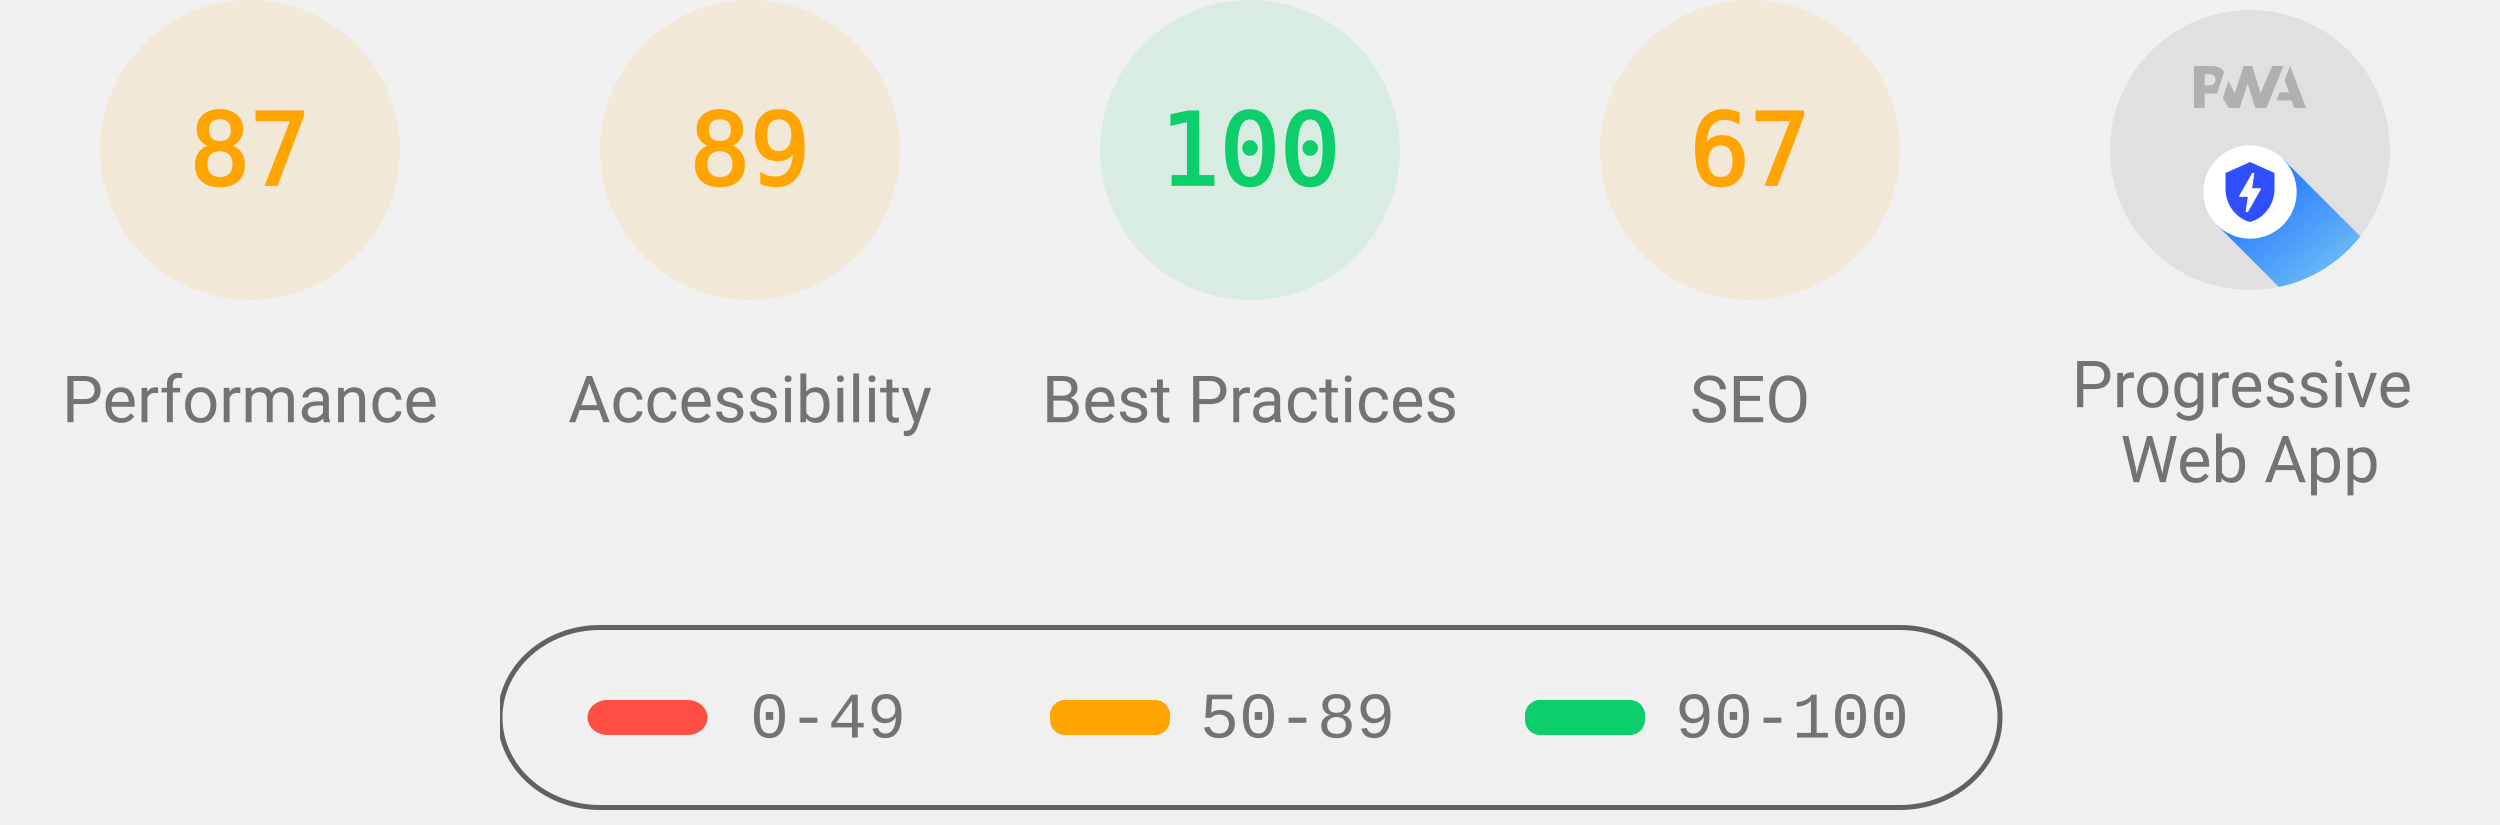
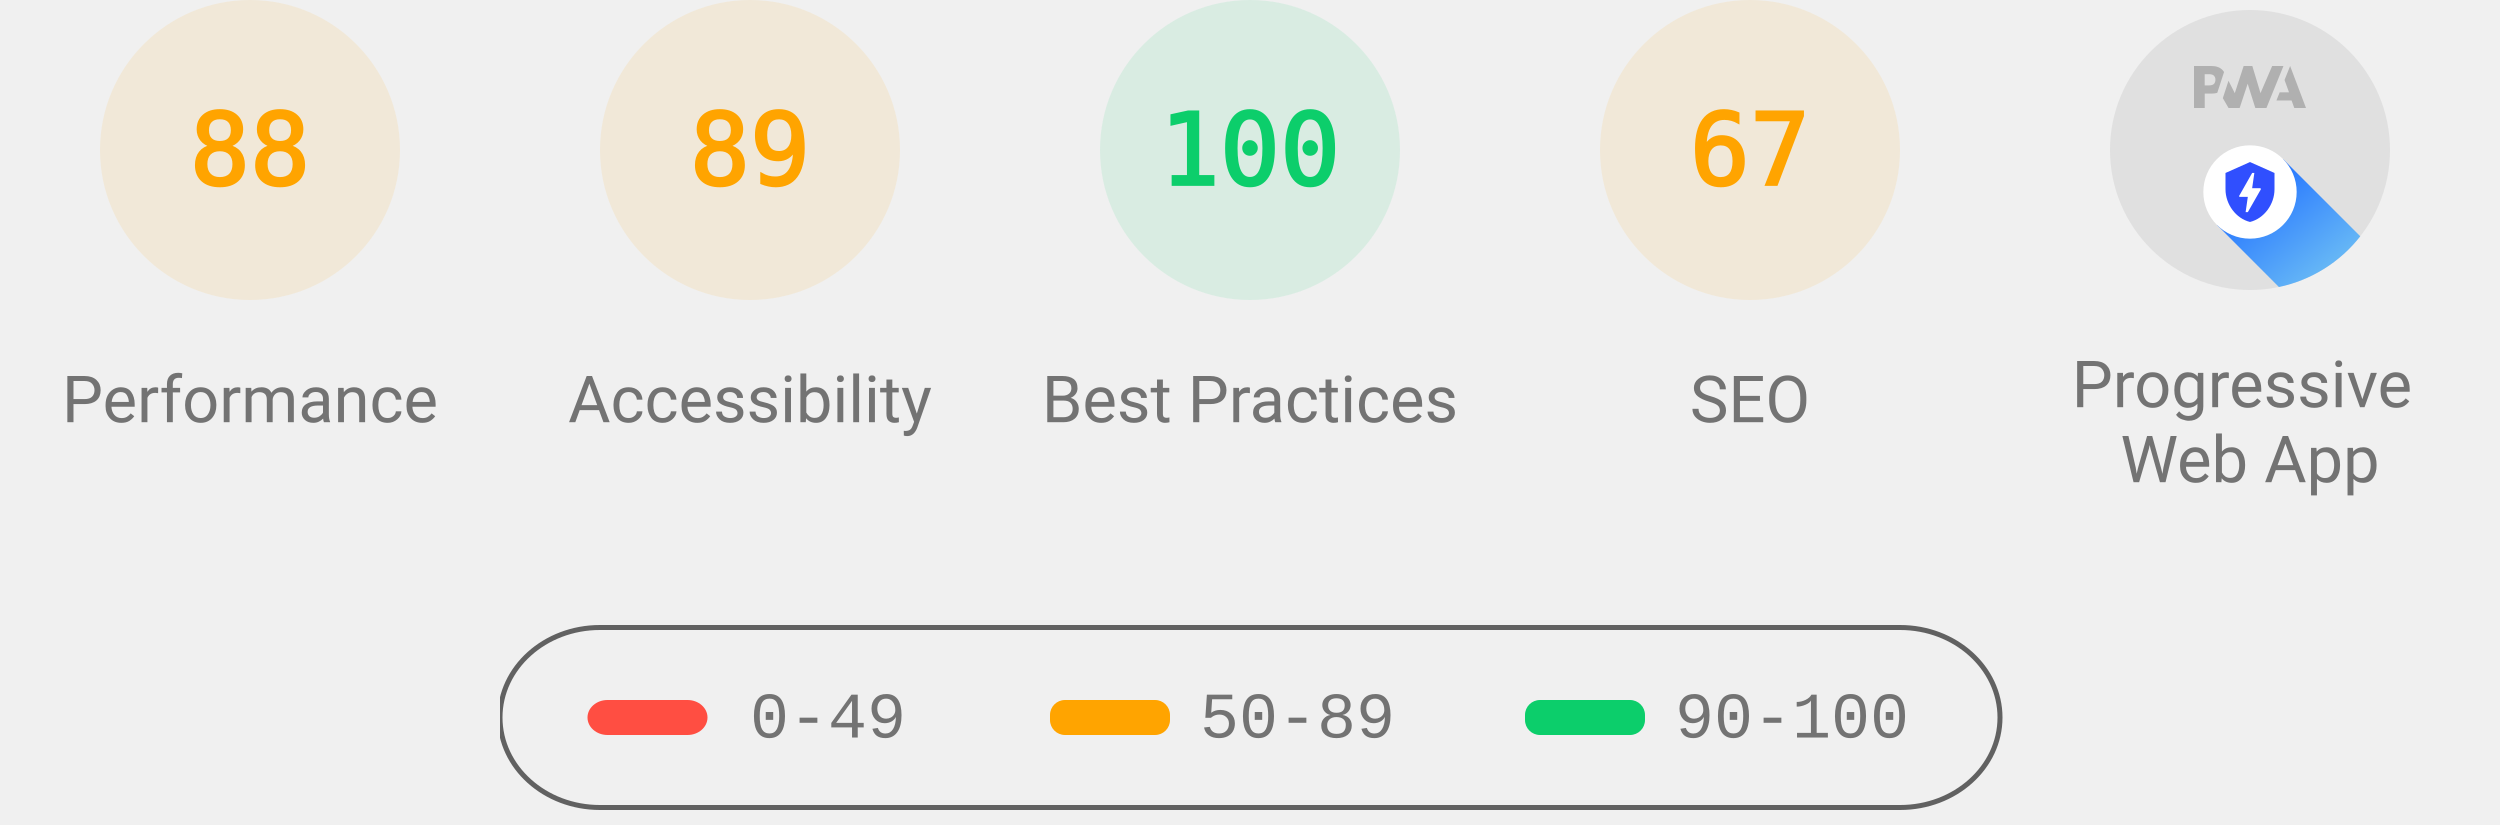
<svg xmlns="http://www.w3.org/2000/svg" class="theme--agnostic" fill="none" width="1000" height="330">
  <style>
			.gauge-base {
				opacity: 0.1
			}

			.gauge-arc {
				fill: none;
				animation-delay: 250ms;
				stroke-linecap: round;
				transform: rotate(-90deg);
				transform-origin: 100px 60px;
				animation: load-gauge 1s ease forwards
			}

			.guage-text {
				font-size: 40px;
				font-family: monospace;
				text-align: center
			}

			.guage-red {
				color: #ff4e42;
				fill: #ff4e42;
				stroke: #ff4e42
			}
			.guage-orange {
				color: #ffa400;
				fill: #ffa400;
				stroke: #ffa400
			}
			.guage-green {
				color: #0cce6b;
				fill: #0cce6b;
				stroke: #0cce6b
			}
			.theme--agnostic .guage-undefined {
				color: #5c5c5c;
				fill: #5c5c5c;
				stroke: #5c5c5c
			}
			.theme--light .guage-undefined {
				color: #1e1e1e;
				fill: #1e1e1e;
				stroke: #1e1e1e
			}
			.theme--dark .guage-undefined {
				color: #f5f5f5;
				fill: #f5f5f5;
				stroke: #f5f5f5
			}

			.guage-title {
				stroke: none;
				font-size: 26px;
				line-height: 26px;
				font-family: Roboto, Halvetica, Arial, sans-serif
			}
			.metric.guage-title {
				font-family: 'Courier New', Courier, monospace
			}
			.theme--agnostic .guage-title {
				color: #737373;
				fill: #737373
			}
			.theme--light .guage-title {
				color: #212121;
				fill: #212121
			}
			.theme--dark .guage-title {
				color: #f5f5f5;
				fill: #f5f5f5
			}

			@keyframes load-gauge {
				from {
					stroke-dasharray: 0 352.858
				}
			}
			.lh-gauge--pwa__disc {
				fill: #e0e0e0
			}
			.lh-gauge--pwa__logo {
				position: relative;
				fill: #b0b0b0
			}
			.lh-gauge--pwa__invisible {
				display: none
			}
			.lh-gauge--pwa__visible {
				display: inline
			}
			.guage-invisible {
				display: none
			}
			.lh-gauge--pwa__logo--primary-color {
				fill: #304ffe
			}
			.theme--agnostic .lh-gauge--pwa__logo--secondary-color {
				fill: #787878
			}
			.theme--light .lh-gauge--pwa__logo--secondary-color {
				fill: #3d3d3d
			}
			.theme--dark .lh-gauge--pwa__logo--secondary-color {
				fill: #d8b6b6
			}
			.theme--light #svg_2 {
				stroke: #00000022
			}
			.theme--agnostic #svg_2 {
				stroke: #616161
			}
			.theme--light #svg_2 {
				stroke: #00000022
			}
			.theme--dark #svg_2 {
				stroke: #f5f5f566
			}
		</style>
  <svg class="guage-div guage-perf guage-orange" viewBox="0 0 200 200" width="200" height="200" x="0" y="0">
    <circle class="gauge-base" r="56" cx="100" cy="60" stroke-width="8" />
-     <circle class="gauge-arc guage-arc-1" r="56" cx="100" cy="60" stroke-width="8" style="stroke-dasharray: 306.116, 351.858;" />
-     <text class="guage-text" x="100px" y="60px" alignment-baseline="central" dominant-baseline="central" text-anchor="middle">87</text>
+     <circle class="gauge-arc guage-arc-1" r="56" cx="100" cy="60" stroke-width="8" style="stroke-dasharray: 309.635, 351.858;" />
+     <text class="guage-text" x="100px" y="60px" alignment-baseline="central" dominant-baseline="central" text-anchor="middle">88</text>
    <text class="guage-title" x="100px" y="160px" alignment-baseline="central" dominant-baseline="central" text-anchor="middle">Performance</text>
  </svg>,<svg class="guage-div guage-perf guage-orange" viewBox="0 0 200 200" width="200" height="200" x="200" y="0">
    <circle class="gauge-base" r="56" cx="100" cy="60" stroke-width="8" />
    <circle class="gauge-arc guage-arc-1" r="56" cx="100" cy="60" stroke-width="8" style="stroke-dasharray: 313.154, 351.858;" />
    <text class="guage-text" x="100px" y="60px" alignment-baseline="central" dominant-baseline="central" text-anchor="middle">89</text>
    <text class="guage-title" x="100px" y="160px" alignment-baseline="central" dominant-baseline="central" text-anchor="middle">Accessibility</text>
  </svg>,<svg class="guage-div guage-perf guage-green" viewBox="0 0 200 200" width="200" height="200" x="400" y="0">
    <circle class="gauge-base" r="56" cx="100" cy="60" stroke-width="8" />
    <circle class="gauge-arc guage-arc-1" r="56" cx="100" cy="60" stroke-width="8" style="stroke-dasharray: 351.858, 351.858;" />
    <text class="guage-text" x="100px" y="60px" alignment-baseline="central" dominant-baseline="central" text-anchor="middle">100</text>
    <text class="guage-title" x="100px" y="160px" alignment-baseline="central" dominant-baseline="central" text-anchor="middle">Best Practices</text>
  </svg>,<svg class="guage-div guage-perf guage-orange" viewBox="0 0 200 200" width="200" height="200" x="600" y="0">
    <circle class="gauge-base" r="56" cx="100" cy="60" stroke-width="8" />
    <circle class="gauge-arc guage-arc-1" r="56" cx="100" cy="60" stroke-width="8" style="stroke-dasharray: 235.745, 351.858;" />
    <text class="guage-text" x="100px" y="60px" alignment-baseline="central" dominant-baseline="central" text-anchor="middle">67</text>
    <text class="guage-title" x="100px" y="160px" alignment-baseline="central" dominant-baseline="central" text-anchor="middle">SEO</text>
  </svg>,<svg class="guage-div guage-pwa" viewBox="0 0 200 200" width="200" height="200" x="800" y="0">
    <svg viewBox="0 0 60 60" width="112" height="112" x="44" y="4">
      <defs>
        <linearGradient id="lh-gauge--pwa__check-circle__gradient-0" x1="50%" y1="0%" x2="50%" y2="100%">
          <stop stop-color="#00C852" offset="0%" />
          <stop stop-color="#009688" offset="100%" />
        </linearGradient>
        <linearGradient id="lh-gauge--pwa__installable__shadow-gradient-0" x1="76.056%" x2="24.111%" y1="82.995%" y2="24.735%">
          <stop stop-color="#A5D6A7" offset="0%" />
          <stop stop-color="#80CBC4" offset="100%" />
        </linearGradient>
        <linearGradient id="lh-gauge--pwa__fast-reliable__shadow-gradient-0" x1="76.056%" y1="82.995%" x2="25.678%" y2="26.493%">
          <stop stop-color="#64B5F6" offset="0%" />
          <stop stop-color="#2979FF" offset="100%" />
        </linearGradient>
        <g id="lh-gauge--pwa__fast-reliable-badge-0">
          <circle fill="#FFFFFF" cx="10" cy="10" r="10" />
          <path fill="#304FFE" d="M10 3.58l5.25 2.34v3.5c0 3.23-2.24 6.26-5.25 7-3.01-.74-5.25-3.77-5.25-7v-3.5L10 3.58zm-.47 10.74l2.76-4.83.03-.07c.04-.08 0-.24-.22-.24h-1.64l.47-3.26h-.47l-2.7 4.77c-.02.01.05-.1-.04.05-.09.16-.1.31.18.31h1.63l-.47 3.27h.47z" />
        </g>
        <g id="lh-gauge--pwa__installable-badge-0">
          <circle fill="#FFFFFF" cx="10" cy="10" r="10" />
          <path fill="#009688" d="M10 4.167A5.835 5.835 0 0 0 4.167 10 5.835 5.835 0 0 0 10 15.833 5.835 5.835 0 0 0 15.833 10 5.835 5.835 0 0 0 10 4.167zm2.917 6.416h-2.334v2.334H9.417v-2.334H7.083V9.417h2.334V7.083h1.166v2.334h2.334v1.166z" />
        </g>
      </defs>
      <g stroke="none" fill-rule="nonzero">
        <circle class="lh-gauge--pwa__disc" cx="30" cy="30" r="30" />
        <g class="lh-gauge--pwa__logo">
          <path d="M35.66 19.39l.7-1.75h2L37.4 15 38.6 12l3.4 9h-2.51l-.58-1.61z" />
          <path d="M33.52 21l3.65-9h-2.42l-2.5 5.82L30.5 12h-1.86l-1.9 5.82-1.35-2.65-1.21 3.72L25.4 21h2.38l1.72-5.2 1.64 5.2z" />
          <path fill-rule="nonzero" d="M20.3 17.91h1.48c.45 0 .85-.05 1.2-.15l.39-1.18 1.07-3.3a2.64 2.64 0 0 0-.28-.37c-.55-.6-1.36-.91-2.42-.91H18v9h2.3V17.9zm1.96-3.84c.22.22.33.5.33.87 0 .36-.1.65-.29.87-.2.23-.59.35-1.15.35h-.86v-2.41h.87c.52 0 .89.1 1.1.32z" />
        </g>
        <rect class="lh-gauge--pwa__component lh-gauge--pwa__na-line lh-gauge--pwa__invisible" fill="#FFFFFF" x="20" y="32" width="20" height="4" rx="2" />
        <g class="lh-gauge--pwa__component lh-gauge--pwa__fast-reliable-badge lh-gauge--pwa__visible" transform="translate(20, 29)">
          <path fill="url(#lh-gauge--pwa__fast-reliable__shadow-gradient-0)" d="M33.63 19.49A30 30 0 0 1 16.2 30.36L3 17.14 17.14 3l16.49 16.49z" />
          <use href="#lh-gauge--pwa__fast-reliable-badge-0" />
        </g>
        <g class="lh-gauge--pwa__component lh-gauge--pwa__installable-badge lh-gauge--pwa__invisible" transform="translate(20, 29)">
          <path fill="url(#lh-gauge--pwa__installable__shadow-gradient-0)" d="M33.629 19.487c-4.272 5.453-10.391 9.39-17.415 10.869L3 17.142 17.142 3 33.63 19.487z" />
          <use href="#lh-gauge--pwa__installable-badge-0" />
        </g>
        <g class="lh-gauge--pwa__component lh-gauge--pwa__fast-reliable-installable-badges lh-gauge--pwa__invisible">
          <g transform="translate(8, 29)">
            <path fill="url(#lh-gauge--pwa__fast-reliable__shadow-gradient-0)" d="M16.321 30.463L3 17.143 17.142 3l22.365 22.365A29.864 29.864 0 0 1 22 31c-1.942 0-3.84-.184-5.679-.537z" />
            <use href="#lh-gauge--pwa__fast-reliable-badge-0" />
          </g>
          <g transform="translate(32, 29)">
            <path fill="url(#lh-gauge--pwa__installable__shadow-gradient-0)" d="M25.982 11.84a30.107 30.107 0 0 1-13.08 15.203L3 17.143 17.142 3l8.84 8.84z" />
            <use href="#lh-gauge--pwa__installable-badge-0" />
          </g>
        </g>
        <g class="lh-gauge--pwa__component lh-gauge--pwa__check-circle lh-gauge--pwa__invisible" transform="translate(18, 28)">
          <circle fill="#FFFFFF" cx="12" cy="12" r="12" />
          <path fill="url(#lh-gauge--pwa__check-circle__gradient-0)" d="M12 2a10 10 0 1 0 0 20 10 10 0 0 0 0-20zm-2 15l-5-5 1.41-1.41L10 14.17l7.59-7.59L19 8l-9 9z" />
        </g>
      </g>
    </svg>
    <text class="guage-title" y="160px" alignment-baseline="central" dominant-baseline="central" text-anchor="middle">
      <tspan x="100px" dy="-6px">Progressive</tspan>
      <tspan x="100px" dy="30px">Web App</tspan>
    </text>
  </svg>
  <svg width="604" height="76" x="200" y="250">
    <g>
      <rect fill="none" id="canvas_background" height="80" width="604" y="-1" x="-1" />
      <g display="none" overflow="visible" y="0" x="0" height="100%" width="100%" id="canvasGrid">
        <rect fill="url(#gridpattern)" stroke-width="0" y="0" x="0" height="100%" width="100%" />
      </g>
    </g>
    <g>
      <rect fill-opacity="0" stroke-width="2" rx="40" id="svg_2" height="72" width="600" y="1" x="0" fill="#000000" />
      <rect stroke="#000" rx="8" id="svg_3" height="14" width="48" y="30" x="35" stroke-opacity="null" stroke-width="0" fill="#ff4e42" />
      <rect stroke="#000" rx="6" id="svg_4" height="14" width="48" y="30" x="220" stroke-opacity="null" stroke-width="0" fill="#ffa400" />
      <rect stroke="#000" rx="6" id="svg_5" height="14" width="48" y="30" x="410" stroke-opacity="null" stroke-width="0" fill="#0cce6b" />
      <text class="metric guage-title" xml:space="preserve" text-anchor="start" font-size="26" id="svg_6" y="45" x="100" stroke-opacity="null" stroke-width="0" stroke="#000">0-49</text>
      <text class="metric guage-title" xml:space="preserve" text-anchor="start" font-size="26" id="svg_7" y="45" x="280" stroke-opacity="null" stroke-width="0" stroke="#000">50-89</text>
      <text class="metric guage-title" xml:space="preserve" text-anchor="start" font-size="26" id="svg_8" y="45" x="470" stroke-opacity="null" stroke-width="0" stroke="#000">90-100</text>
    </g>
  </svg>
</svg>
